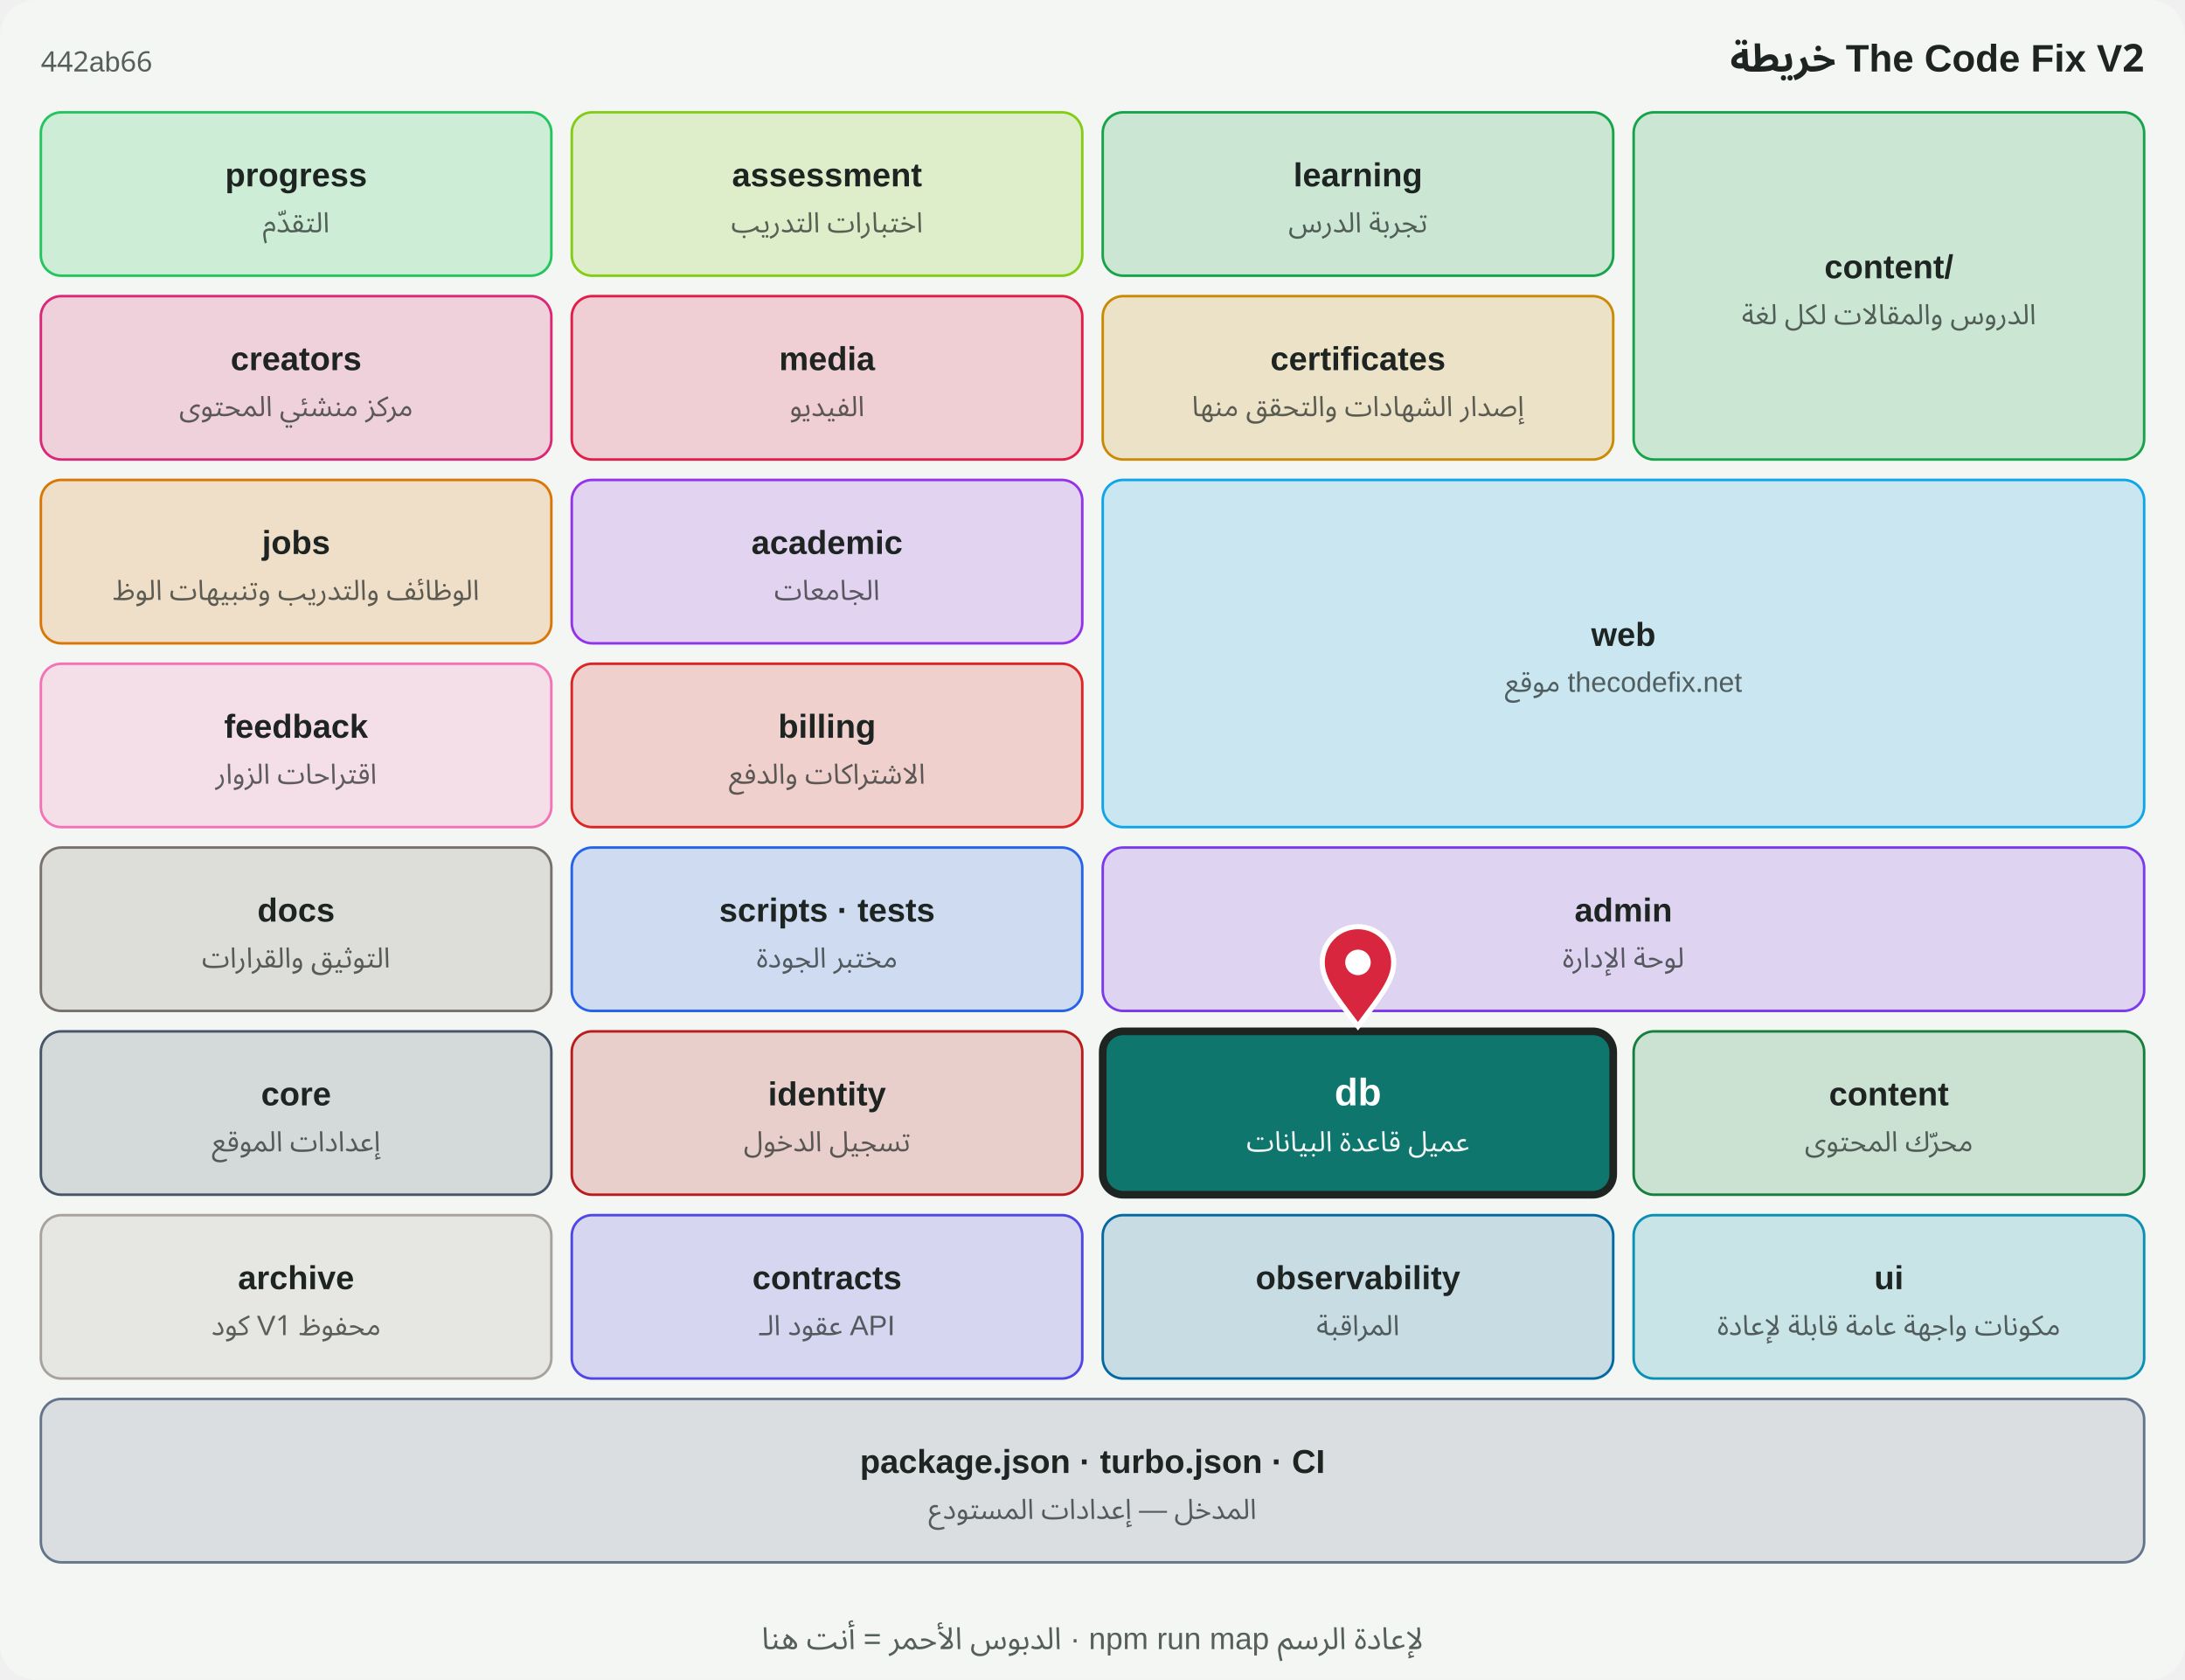
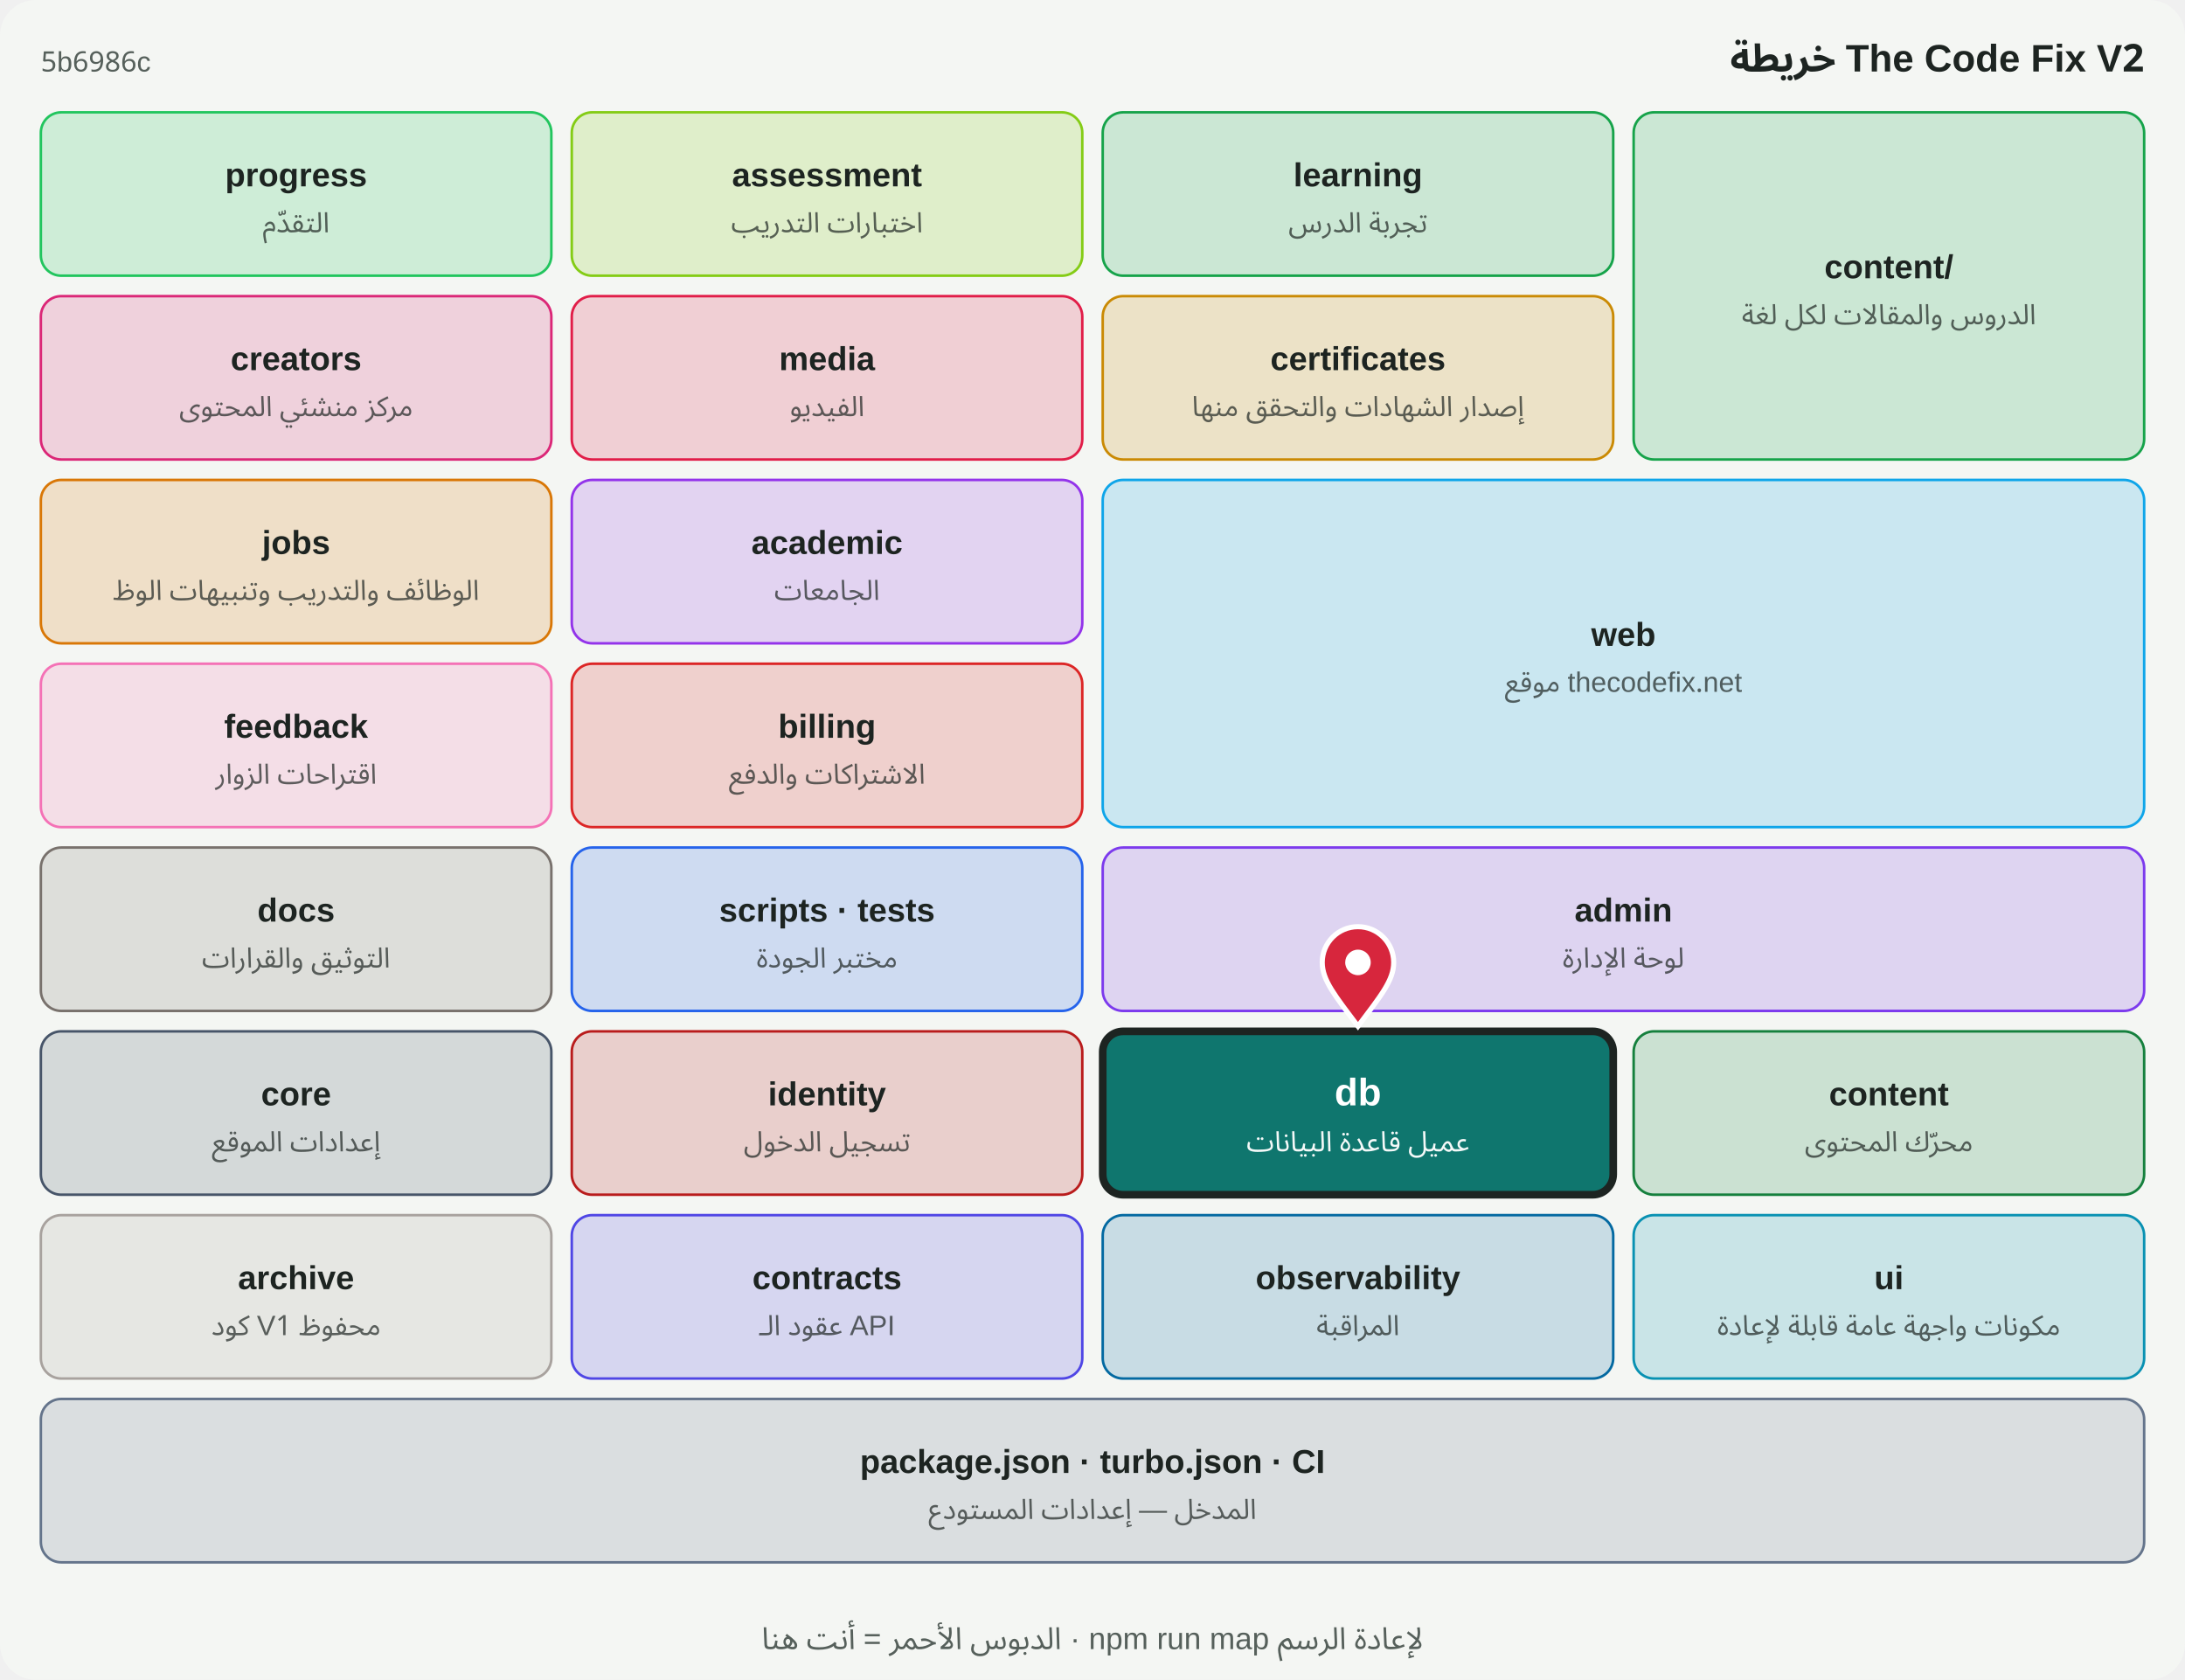
<svg xmlns="http://www.w3.org/2000/svg" viewBox="0 0 856 658" width="856" height="658" font-family="'Segoe UI', Tahoma, 'Noto Sans Arabic', Arial, sans-serif" role="img" aria-label="خريطة مشروع The Code Fix — عميل قاعدة البيانات (@tcf/db)">
  <rect width="856" height="658" rx="14" fill="#f4f6f3" />
  <text x="840" y="28" text-anchor="end" font-size="15" font-weight="700" fill="#1d2421">خريطة The Code Fix V2</text>
-   <text x="16" y="28" font-size="11" fill="#56605b">442ab66</text>
+   <text x="16" y="28" font-size="11" fill="#56605b">5b6986c</text>
  <g>
    <rect x="640" y="44" width="200" height="136" rx="8" fill="#16a34a" fill-opacity="0.18" stroke="#16a34a" stroke-width="1" />
    <text x="740" y="109" text-anchor="middle" font-size="13" font-weight="600" fill="#1d2421">content/</text>
    <text x="740" y="127" text-anchor="middle" font-size="11" fill="#1d2421" fill-opacity="0.7">الدروس والمقالات لكل لغة</text>
  </g>
  <g>
    <rect x="432" y="44" width="200" height="64" rx="8" fill="#16a34a" fill-opacity="0.18" stroke="#16a34a" stroke-width="1" />
    <text x="532" y="73" text-anchor="middle" font-size="13" font-weight="600" fill="#1d2421">learning</text>
    <text x="532" y="91" text-anchor="middle" font-size="11" fill="#1d2421" fill-opacity="0.7">تجربة الدرس</text>
  </g>
  <g>
    <rect x="224" y="44" width="200" height="64" rx="8" fill="#84cc16" fill-opacity="0.18" stroke="#84cc16" stroke-width="1" />
    <text x="324" y="73" text-anchor="middle" font-size="13" font-weight="600" fill="#1d2421">assessment</text>
    <text x="324" y="91" text-anchor="middle" font-size="11" fill="#1d2421" fill-opacity="0.7">اختبارات التدريب</text>
  </g>
  <g>
    <rect x="16" y="44" width="200" height="64" rx="8" fill="#22c55e" fill-opacity="0.18" stroke="#22c55e" stroke-width="1" />
    <text x="116" y="73" text-anchor="middle" font-size="13" font-weight="600" fill="#1d2421">progress</text>
    <text x="116" y="91" text-anchor="middle" font-size="11" fill="#1d2421" fill-opacity="0.7">التقدّم</text>
  </g>
  <g>
    <rect x="432" y="116" width="200" height="64" rx="8" fill="#ca8a04" fill-opacity="0.18" stroke="#ca8a04" stroke-width="1" />
    <text x="532" y="145" text-anchor="middle" font-size="13" font-weight="600" fill="#1d2421">certificates</text>
    <text x="532" y="163" text-anchor="middle" font-size="11" fill="#1d2421" fill-opacity="0.7">إصدار الشهادات والتحقق منها</text>
  </g>
  <g>
    <rect x="224" y="116" width="200" height="64" rx="8" fill="#e11d48" fill-opacity="0.18" stroke="#e11d48" stroke-width="1" />
    <text x="324" y="145" text-anchor="middle" font-size="13" font-weight="600" fill="#1d2421">media</text>
    <text x="324" y="163" text-anchor="middle" font-size="11" fill="#1d2421" fill-opacity="0.7">الفيديو</text>
  </g>
  <g>
    <rect x="16" y="116" width="200" height="64" rx="8" fill="#db2777" fill-opacity="0.18" stroke="#db2777" stroke-width="1" />
    <text x="116" y="145" text-anchor="middle" font-size="13" font-weight="600" fill="#1d2421">creators</text>
    <text x="116" y="163" text-anchor="middle" font-size="11" fill="#1d2421" fill-opacity="0.7">مركز منشئي المحتوى</text>
  </g>
  <g>
    <rect x="432" y="188" width="408" height="136" rx="8" fill="#0ea5e9" fill-opacity="0.18" stroke="#0ea5e9" stroke-width="1" />
    <text x="636" y="253" text-anchor="middle" font-size="13" font-weight="600" fill="#1d2421">web</text>
    <text x="636" y="271" text-anchor="middle" font-size="11" fill="#1d2421" fill-opacity="0.7">موقع thecodefix.net</text>
  </g>
  <g>
    <rect x="224" y="188" width="200" height="64" rx="8" fill="#9333ea" fill-opacity="0.18" stroke="#9333ea" stroke-width="1" />
    <text x="324" y="217" text-anchor="middle" font-size="13" font-weight="600" fill="#1d2421">academic</text>
    <text x="324" y="235" text-anchor="middle" font-size="11" fill="#1d2421" fill-opacity="0.7">الجامعات</text>
  </g>
  <g>
    <rect x="16" y="188" width="200" height="64" rx="8" fill="#d97706" fill-opacity="0.18" stroke="#d97706" stroke-width="1" />
    <text x="116" y="217" text-anchor="middle" font-size="13" font-weight="600" fill="#1d2421">jobs</text>
    <text x="116" y="235" text-anchor="middle" font-size="11" fill="#1d2421" fill-opacity="0.7">الوظائف والتدريب وتنبيهات الوظ</text>
  </g>
  <g>
    <rect x="224" y="260" width="200" height="64" rx="8" fill="#dc2626" fill-opacity="0.18" stroke="#dc2626" stroke-width="1" />
    <text x="324" y="289" text-anchor="middle" font-size="13" font-weight="600" fill="#1d2421">billing</text>
    <text x="324" y="307" text-anchor="middle" font-size="11" fill="#1d2421" fill-opacity="0.7">الاشتراكات والدفع</text>
  </g>
  <g>
    <rect x="16" y="260" width="200" height="64" rx="8" fill="#f472b6" fill-opacity="0.18" stroke="#f472b6" stroke-width="1" />
    <text x="116" y="289" text-anchor="middle" font-size="13" font-weight="600" fill="#1d2421">feedback</text>
    <text x="116" y="307" text-anchor="middle" font-size="11" fill="#1d2421" fill-opacity="0.7">اقتراحات الزوار</text>
  </g>
  <g>
    <rect x="432" y="332" width="408" height="64" rx="8" fill="#7c3aed" fill-opacity="0.18" stroke="#7c3aed" stroke-width="1" />
    <text x="636" y="361" text-anchor="middle" font-size="13" font-weight="600" fill="#1d2421">admin</text>
    <text x="636" y="379" text-anchor="middle" font-size="11" fill="#1d2421" fill-opacity="0.7">لوحة الإدارة</text>
  </g>
  <g>
    <rect x="224" y="332" width="200" height="64" rx="8" fill="#2563eb" fill-opacity="0.18" stroke="#2563eb" stroke-width="1" />
    <text x="324" y="361" text-anchor="middle" font-size="13" font-weight="600" fill="#1d2421">scripts · tests</text>
    <text x="324" y="379" text-anchor="middle" font-size="11" fill="#1d2421" fill-opacity="0.7">مختبر الجودة</text>
  </g>
  <g>
    <rect x="16" y="332" width="200" height="64" rx="8" fill="#78716c" fill-opacity="0.18" stroke="#78716c" stroke-width="1" />
    <text x="116" y="361" text-anchor="middle" font-size="13" font-weight="600" fill="#1d2421">docs</text>
    <text x="116" y="379" text-anchor="middle" font-size="11" fill="#1d2421" fill-opacity="0.7">التوثيق والقرارات</text>
  </g>
  <g>
    <rect x="640" y="404" width="200" height="64" rx="8" fill="#15803d" fill-opacity="0.18" stroke="#15803d" stroke-width="1" />
    <text x="740" y="433" text-anchor="middle" font-size="13" font-weight="600" fill="#1d2421">content</text>
    <text x="740" y="451" text-anchor="middle" font-size="11" fill="#1d2421" fill-opacity="0.7">محرّك المحتوى</text>
  </g>
  <g>
    <rect x="432" y="404" width="200" height="64" rx="8" fill="#0f766e" fill-opacity="1" stroke="#1d2421" stroke-width="3" />
    <text x="532" y="433" text-anchor="middle" font-size="15" font-weight="700" fill="#ffffff">db</text>
    <text x="532" y="451" text-anchor="middle" font-size="11" fill="#ffffff" fill-opacity="0.95">عميل قاعدة البيانات</text>
  </g>
  <path d="M532 402 c-9 -12 -14 -18 -14 -25 a14 14 0 0 1 28 0 c0 7 -5 13 -14 25z" fill="#d7263d" stroke="#fff" stroke-width="2" />
  <circle cx="532" cy="377" r="5" fill="#fff" />
  <g>
    <rect x="224" y="404" width="200" height="64" rx="8" fill="#b91c1c" fill-opacity="0.18" stroke="#b91c1c" stroke-width="1" />
    <text x="324" y="433" text-anchor="middle" font-size="13" font-weight="600" fill="#1d2421">identity</text>
    <text x="324" y="451" text-anchor="middle" font-size="11" fill="#1d2421" fill-opacity="0.7">تسجيل الدخول</text>
  </g>
  <g>
    <rect x="16" y="404" width="200" height="64" rx="8" fill="#475569" fill-opacity="0.18" stroke="#475569" stroke-width="1" />
    <text x="116" y="433" text-anchor="middle" font-size="13" font-weight="600" fill="#1d2421">core</text>
    <text x="116" y="451" text-anchor="middle" font-size="11" fill="#1d2421" fill-opacity="0.7">إعدادات الموقع</text>
  </g>
  <g>
    <rect x="640" y="476" width="200" height="64" rx="8" fill="#0891b2" fill-opacity="0.18" stroke="#0891b2" stroke-width="1" />
    <text x="740" y="505" text-anchor="middle" font-size="13" font-weight="600" fill="#1d2421">ui</text>
    <text x="740" y="523" text-anchor="middle" font-size="11" fill="#1d2421" fill-opacity="0.7">مكونات واجهة عامة قابلة لإعادة</text>
  </g>
  <g>
    <rect x="432" y="476" width="200" height="64" rx="8" fill="#0369a1" fill-opacity="0.18" stroke="#0369a1" stroke-width="1" />
    <text x="532" y="505" text-anchor="middle" font-size="13" font-weight="600" fill="#1d2421">observability</text>
    <text x="532" y="523" text-anchor="middle" font-size="11" fill="#1d2421" fill-opacity="0.7">المراقبة</text>
  </g>
  <g>
    <rect x="224" y="476" width="200" height="64" rx="8" fill="#4f46e5" fill-opacity="0.18" stroke="#4f46e5" stroke-width="1" />
    <text x="324" y="505" text-anchor="middle" font-size="13" font-weight="600" fill="#1d2421">contracts</text>
    <text x="324" y="523" text-anchor="middle" font-size="11" fill="#1d2421" fill-opacity="0.7">عقود الـ API</text>
  </g>
  <g>
    <rect x="16" y="476" width="200" height="64" rx="8" fill="#a8a29e" fill-opacity="0.18" stroke="#a8a29e" stroke-width="1" />
    <text x="116" y="505" text-anchor="middle" font-size="13" font-weight="600" fill="#1d2421">archive</text>
    <text x="116" y="523" text-anchor="middle" font-size="11" fill="#1d2421" fill-opacity="0.7">كود V1 محفوظ</text>
  </g>
  <g>
    <rect x="16" y="548" width="824" height="64" rx="8" fill="#64748b" fill-opacity="0.18" stroke="#64748b" stroke-width="1" />
    <text x="428" y="577" text-anchor="middle" font-size="13" font-weight="600" fill="#1d2421">package.json · turbo.json · CI</text>
    <text x="428" y="595" text-anchor="middle" font-size="11" fill="#1d2421" fill-opacity="0.7">المدخل — إعدادات المستودع</text>
  </g>
  <text x="428" y="646" text-anchor="middle" font-size="12" fill="#56605b">الدبوس الأحمر = أنت هنا · npm run map لإعادة الرسم</text>
</svg>
